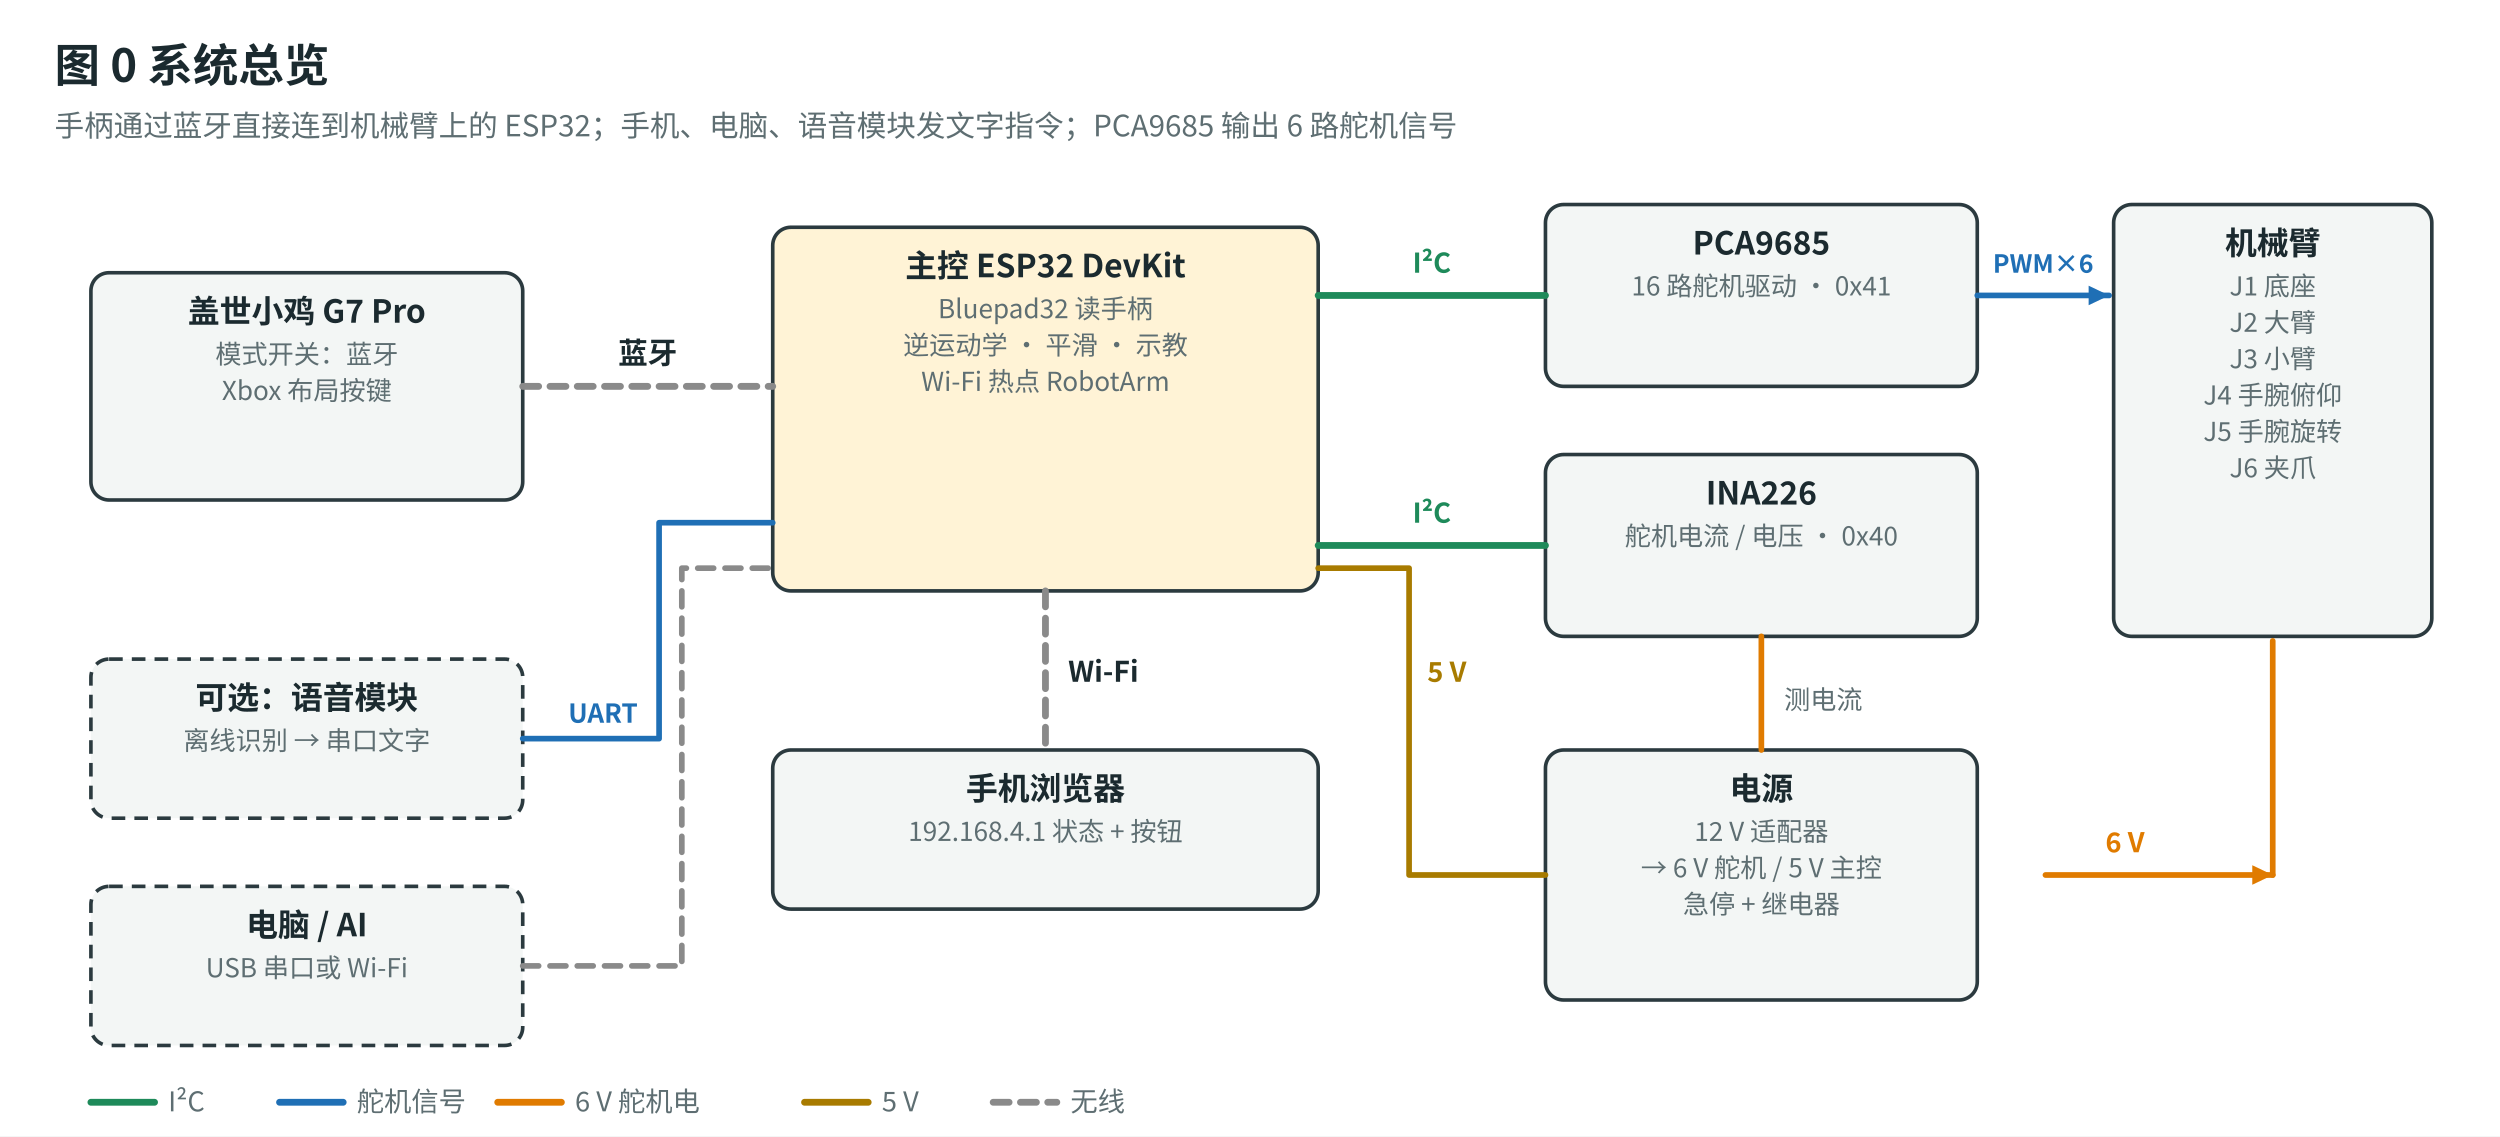
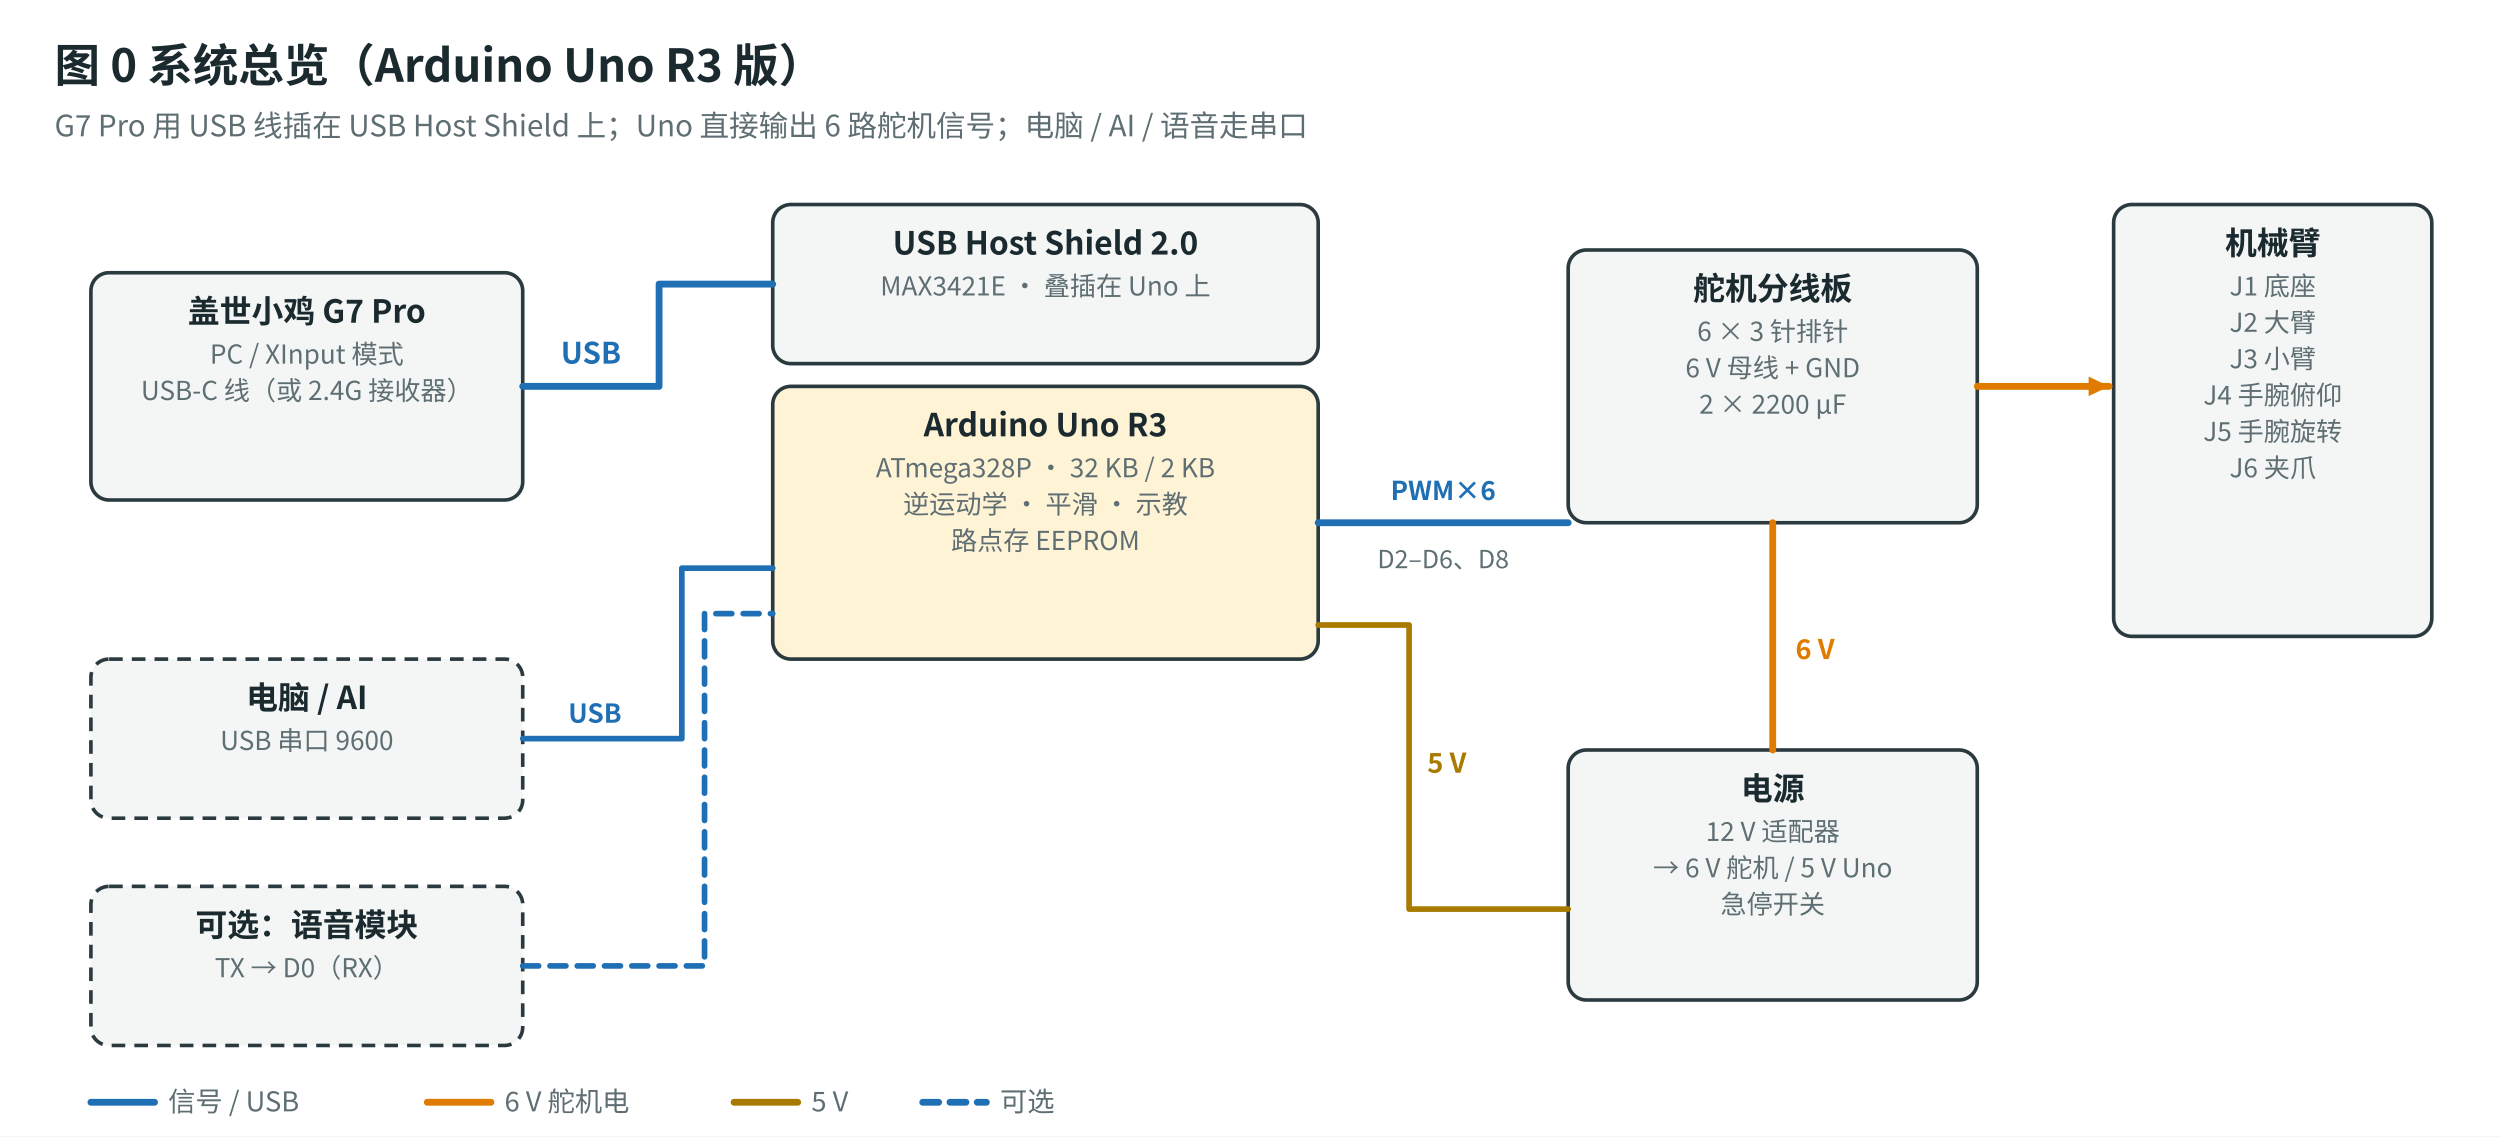
<svg xmlns="http://www.w3.org/2000/svg" width="1100" height="500" viewBox="0 0 1100 500" font-family="'PingFang SC','Microsoft YaHei','Noto Sans CJK SC','WenQuanYi Zen Hei',sans-serif">
  <rect width="1100" height="500" fill="#FFFFFF" />
-   <text x="24" y="36" font-size="20" text-anchor="start" font-weight="700" fill="#1B2A2F">图 0  系统总览</text>
-   <text x="24" y="60" font-size="13" text-anchor="start" font-weight="400" fill="#5E6E72">手柄通过蓝牙直接连到机械臂上的 ESP32；手机、电脑、语音模块发文字指令；PCA9685 输出 6 路舵机信号</text>
+   <text x="24" y="36" font-size="20" text-anchor="start" font-weight="700" fill="#1B2A2F">图 0  系统总览（Arduino Uno R3 版）</text>
+   <text x="24" y="60" font-size="13" text-anchor="start" font-weight="400" fill="#5E6E72">G7 Pro 用 USB 线插在 USB Host Shield 上；Uno 直接输出 6 路舵机信号；电脑 / AI / 语音走串口</text>
  <rect x="40" y="120" width="190" height="100" rx="8" fill="#F3F6F5" stroke="#2B3A3F" stroke-width="1.6" />
  <text x="135.0" y="142" font-size="14" text-anchor="middle" font-weight="700" fill="#1B2A2F">盖世小鸡 G7 Pro</text>
-   <text x="135.0" y="160" font-size="11.5" text-anchor="middle" font-weight="400" fill="#5E6E72">模式开关：蓝牙</text>
-   <text x="135.0" y="176" font-size="11.5" text-anchor="middle" font-weight="400" fill="#5E6E72">Xbox 布局按键</text>
-   <rect x="340" y="100" width="240" height="160" rx="8" fill="#FFF3D6" stroke="#2B3A3F" stroke-width="1.6" />
-   <text x="460.0" y="122" font-size="14" text-anchor="middle" font-weight="700" fill="#1B2A2F">主控 ESP32 DevKit</text>
-   <text x="460.0" y="140" font-size="11.5" text-anchor="middle" font-weight="400" fill="#5E6E72">Bluepad32 读手柄</text>
-   <text x="460.0" y="156" font-size="11.5" text-anchor="middle" font-weight="400" fill="#5E6E72">逆运动学 · 平滑 · 示教</text>
-   <text x="460.0" y="172" font-size="11.5" text-anchor="middle" font-weight="400" fill="#5E6E72">Wi-Fi 热点 RobotArm</text>
-   <rect x="680" y="90" width="190" height="80" rx="8" fill="#F3F6F5" stroke="#2B3A3F" stroke-width="1.6" />
-   <text x="775.0" y="112" font-size="14" text-anchor="middle" font-weight="700" fill="#1B2A2F">PCA9685</text>
-   <text x="775.0" y="130" font-size="11.5" text-anchor="middle" font-weight="400" fill="#5E6E72">16 路舵机驱动 · 0x41</text>
-   <rect x="680" y="200" width="190" height="80" rx="8" fill="#F3F6F5" stroke="#2B3A3F" stroke-width="1.6" />
-   <text x="775.0" y="222" font-size="14" text-anchor="middle" font-weight="700" fill="#1B2A2F">INA226</text>
-   <text x="775.0" y="240" font-size="11.5" text-anchor="middle" font-weight="400" fill="#5E6E72">舵机电流 / 电压 · 0x40</text>
+   <text x="135.0" y="160" font-size="11.5" text-anchor="middle" font-weight="400" fill="#5E6E72">PC / XInput 模式</text>
+   <text x="135.0" y="176" font-size="11.5" text-anchor="middle" font-weight="400" fill="#5E6E72">USB-C 线（或 2.4G 接收器）</text>
+   <rect x="340" y="90" width="240" height="70" rx="8" fill="#F3F6F5" stroke="#2B3A3F" stroke-width="1.6" />
+   <text x="460.0" y="112" font-size="14" text-anchor="middle" font-weight="700" fill="#1B2A2F">USB Host Shield 2.0</text>
+   <text x="460.0" y="130" font-size="11.5" text-anchor="middle" font-weight="400" fill="#5E6E72">MAX3421E · 叠插在 Uno 上</text>
+   <rect x="340" y="170" width="240" height="120" rx="8" fill="#FFF3D6" stroke="#2B3A3F" stroke-width="1.6" />
+   <text x="460.0" y="192" font-size="14" text-anchor="middle" font-weight="700" fill="#1B2A2F">Arduino Uno R3</text>
+   <text x="460.0" y="210" font-size="11.5" text-anchor="middle" font-weight="400" fill="#5E6E72">ATmega328P · 32 KB / 2 KB</text>
+   <text x="460.0" y="226" font-size="11.5" text-anchor="middle" font-weight="400" fill="#5E6E72">逆运动学 · 平滑 · 示教</text>
+   <text x="460.0" y="242" font-size="11.5" text-anchor="middle" font-weight="400" fill="#5E6E72">路点存 EEPROM</text>
+   <rect x="690" y="110" width="180" height="120" rx="8" fill="#F3F6F5" stroke="#2B3A3F" stroke-width="1.6" />
+   <text x="780.0" y="132" font-size="14" text-anchor="middle" font-weight="700" fill="#1B2A2F">舵机分线板</text>
+   <text x="780.0" y="150" font-size="11.5" text-anchor="middle" font-weight="400" fill="#5E6E72">6 × 3 针排针</text>
+   <text x="780.0" y="166" font-size="11.5" text-anchor="middle" font-weight="400" fill="#5E6E72">6 V 母线 + GND</text>
+   <text x="780.0" y="182" font-size="11.5" text-anchor="middle" font-weight="400" fill="#5E6E72">2 × 2200 µF</text>
  <rect x="930" y="90" width="140" height="190" rx="8" fill="#F3F6F5" stroke="#2B3A3F" stroke-width="1.6" />
  <text x="1000.0" y="112" font-size="14" text-anchor="middle" font-weight="700" fill="#1B2A2F">机械臂</text>
  <text x="1000.0" y="130" font-size="11.5" text-anchor="middle" font-weight="400" fill="#5E6E72">J1 底座</text>
  <text x="1000.0" y="146" font-size="11.5" text-anchor="middle" font-weight="400" fill="#5E6E72">J2 大臂</text>
  <text x="1000.0" y="162" font-size="11.5" text-anchor="middle" font-weight="400" fill="#5E6E72">J3 小臂</text>
  <text x="1000.0" y="178" font-size="11.5" text-anchor="middle" font-weight="400" fill="#5E6E72">J4 手腕俯仰</text>
  <text x="1000.0" y="194" font-size="11.5" text-anchor="middle" font-weight="400" fill="#5E6E72">J5 手腕旋转</text>
  <text x="1000.0" y="210" font-size="11.5" text-anchor="middle" font-weight="400" fill="#5E6E72">J6 夹爪</text>
-   <rect x="680" y="330" width="190" height="110" rx="8" fill="#F3F6F5" stroke="#2B3A3F" stroke-width="1.6" />
-   <text x="775.0" y="352" font-size="14" text-anchor="middle" font-weight="700" fill="#1B2A2F">电源</text>
-   <text x="775.0" y="370" font-size="11.5" text-anchor="middle" font-weight="400" fill="#5E6E72">12 V 适配器</text>
-   <text x="775.0" y="386" font-size="11.5" text-anchor="middle" font-weight="400" fill="#5E6E72">→ 6 V 舵机 / 5 V 主控</text>
-   <text x="775.0" y="402" font-size="11.5" text-anchor="middle" font-weight="400" fill="#5E6E72">急停 + 继电器</text>
-   <rect x="340" y="330" width="240" height="70" rx="8" fill="#F3F6F5" stroke="#2B3A3F" stroke-width="1.6" />
-   <text x="460.0" y="352" font-size="14" text-anchor="middle" font-weight="700" fill="#1B2A2F">手机浏览器</text>
-   <text x="460.0" y="370" font-size="11.5" text-anchor="middle" font-weight="400" fill="#5E6E72">192.168.4.1 状态 + 按钮</text>
+   <rect x="690" y="330" width="180" height="110" rx="8" fill="#F3F6F5" stroke="#2B3A3F" stroke-width="1.6" />
+   <text x="780.0" y="352" font-size="14" text-anchor="middle" font-weight="700" fill="#1B2A2F">电源</text>
+   <text x="780.0" y="370" font-size="11.5" text-anchor="middle" font-weight="400" fill="#5E6E72">12 V 适配器</text>
+   <text x="780.0" y="386" font-size="11.5" text-anchor="middle" font-weight="400" fill="#5E6E72">→ 6 V 舵机 / 5 V Uno</text>
+   <text x="780.0" y="402" font-size="11.5" text-anchor="middle" font-weight="400" fill="#5E6E72">急停开关</text>
  <rect x="40" y="290" width="190" height="70" rx="8" fill="#F3F6F5" stroke="#2B3A3F" stroke-width="1.6" stroke-dasharray="6 4" />
-   <text x="135.0" y="312" font-size="14" text-anchor="middle" font-weight="700" fill="#1B2A2F">可选：语音模块</text>
-   <text x="135.0" y="330" font-size="11.5" text-anchor="middle" font-weight="400" fill="#5E6E72">离线识别 → 串口文字</text>
+   <text x="135.0" y="312" font-size="14" text-anchor="middle" font-weight="700" fill="#1B2A2F">电脑 / AI</text>
+   <text x="135.0" y="330" font-size="11.5" text-anchor="middle" font-weight="400" fill="#5E6E72">USB 串口 9600</text>
  <rect x="40" y="390" width="190" height="70" rx="8" fill="#F3F6F5" stroke="#2B3A3F" stroke-width="1.6" stroke-dasharray="6 4" />
-   <text x="135.0" y="412" font-size="14" text-anchor="middle" font-weight="700" fill="#1B2A2F">电脑 / AI</text>
-   <text x="135.0" y="430" font-size="11.5" text-anchor="middle" font-weight="400" fill="#5E6E72">USB 串口或 Wi-Fi</text>
-   <path d="M230,170 L340,170" fill="none" stroke="#8A8A8A" stroke-width="3" stroke-linejoin="round" stroke-linecap="round" stroke-dasharray="7 5" />
-   <text x="285" y="160" font-size="13" text-anchor="middle" font-weight="700" fill="#1B2A2F">蓝牙</text>
-   <path d="M580,130 L680,130" fill="none" stroke="#1E8A5A" stroke-width="3" stroke-linejoin="round" stroke-linecap="round" />
-   <path d="M580,240 L680,240" fill="none" stroke="#1E8A5A" stroke-width="3" stroke-linejoin="round" stroke-linecap="round" />
-   <text x="630" y="120" font-size="12" text-anchor="middle" font-weight="700" fill="#1E8A5A">I²C</text>
-   <text x="630" y="230" font-size="12" text-anchor="middle" font-weight="700" fill="#1E8A5A">I²C</text>
-   <path d="M870,130 L928,130" fill="none" stroke="#1F6FB5" stroke-width="2.5" stroke-linejoin="round" stroke-linecap="round" />
-   <path d="M928,130 L919.0,134.3 L919.0,125.7 Z" fill="#1F6FB5" />
-   <text x="899" y="120" font-size="11" text-anchor="middle" font-weight="700" fill="#1F6FB5">PWM×6</text>
-   <path d="M900,385 L1000,385" fill="none" stroke="#E07B00" stroke-width="2.5" stroke-linejoin="round" stroke-linecap="round" />
-   <path d="M1000,385 L991.0,389.3 L991.0,380.7 Z" fill="#E07B00" />
-   <path d="M1000,385 L1000,282" fill="none" stroke="#E07B00" stroke-width="2.5" stroke-linejoin="round" stroke-linecap="round" />
-   <text x="935" y="375" font-size="12" text-anchor="middle" font-weight="700" fill="#E07B00">6 V</text>
-   <path d="M775,330 L775,280" fill="none" stroke="#E07B00" stroke-width="2.5" stroke-linejoin="round" stroke-linecap="round" />
-   <text x="785" y="312" font-size="11.5" text-anchor="start" font-weight="400" fill="#5E6E72">测电流</text>
-   <path d="M680,385 L620,385 L620,250 L580,250" fill="none" stroke="#A87B00" stroke-width="2.5" stroke-linejoin="round" stroke-linecap="round" />
-   <text x="628" y="300" font-size="12" text-anchor="start" font-weight="700" fill="#A87B00">5 V</text>
-   <path d="M460,260 L460,330" fill="none" stroke="#8A8A8A" stroke-width="3" stroke-linejoin="round" stroke-linecap="round" stroke-dasharray="7 5" />
-   <text x="470" y="300" font-size="12.5" text-anchor="start" font-weight="700" fill="#1B2A2F">Wi-Fi</text>
-   <path d="M230,325 L290,325 L290,230 L340,230" fill="none" stroke="#1F6FB5" stroke-width="2.5" stroke-linejoin="round" stroke-linecap="round" />
-   <text x="250" y="318" font-size="11.5" text-anchor="start" font-weight="700" fill="#1F6FB5">UART</text>
-   <path d="M230,425 L300,425 L300,250 L340,250" fill="none" stroke="#8A8A8A" stroke-width="2.5" stroke-linejoin="round" stroke-linecap="round" stroke-dasharray="7 5" />
-   <path d="M40,485 L68,485" fill="none" stroke="#1E8A5A" stroke-width="3" stroke-linejoin="round" stroke-linecap="round" />
-   <text x="74" y="489" font-size="12" text-anchor="start" font-weight="400" fill="#5E6E72">I²C</text>
-   <path d="M123,485 L151,485" fill="none" stroke="#1F6FB5" stroke-width="3" stroke-linejoin="round" stroke-linecap="round" />
-   <text x="157" y="489" font-size="12" text-anchor="start" font-weight="400" fill="#5E6E72">舵机信号</text>
-   <path d="M219,485 L247,485" fill="none" stroke="#E07B00" stroke-width="3" stroke-linejoin="round" stroke-linecap="round" />
-   <text x="253" y="489" font-size="12" text-anchor="start" font-weight="400" fill="#5E6E72">6 V 舵机电</text>
-   <path d="M354,485 L382,485" fill="none" stroke="#A87B00" stroke-width="3" stroke-linejoin="round" stroke-linecap="round" />
-   <text x="388" y="489" font-size="12" text-anchor="start" font-weight="400" fill="#5E6E72">5 V</text>
-   <path d="M437,485 L465,485" fill="none" stroke="#8A8A8A" stroke-width="3" stroke-linejoin="round" stroke-linecap="round" stroke-dasharray="7 5" />
-   <text x="471" y="489" font-size="12" text-anchor="start" font-weight="400" fill="#5E6E72">无线</text>
+   <text x="135.0" y="412" font-size="14" text-anchor="middle" font-weight="700" fill="#1B2A2F">可选：语音模块</text>
+   <text x="135.0" y="430" font-size="11.5" text-anchor="middle" font-weight="400" fill="#5E6E72">TX → D0（RX）</text>
+   <path d="M230,170 L290,170 L290,125 L340,125" fill="none" stroke="#1F6FB5" stroke-width="3" stroke-linejoin="round" stroke-linecap="round" />
+   <text x="260" y="160" font-size="13" text-anchor="middle" font-weight="700" fill="#1F6FB5">USB</text>
+   <path d="M580,230 L690,230" fill="none" stroke="#1F6FB5" stroke-width="3" stroke-linejoin="round" stroke-linecap="round" />
+   <text x="635" y="220" font-size="11.5" text-anchor="middle" font-weight="700" fill="#1F6FB5">PWM×6</text>
+   <text x="635" y="250" font-size="11" text-anchor="middle" font-weight="400" fill="#5E6E72">D2–D6、D8</text>
+   <path d="M870,170 L928,170" fill="none" stroke="#E07B00" stroke-width="3" stroke-linejoin="round" stroke-linecap="round" />
+   <path d="M928,170 L919.0,174.3 L919.0,165.7 Z" fill="#E07B00" />
+   <path d="M780,330 L780,230" fill="none" stroke="#E07B00" stroke-width="3" stroke-linejoin="round" stroke-linecap="round" />
+   <text x="790" y="290" font-size="12" text-anchor="start" font-weight="700" fill="#E07B00">6 V</text>
+   <path d="M690,400 L620,400 L620,275 L580,275" fill="none" stroke="#A87B00" stroke-width="2.5" stroke-linejoin="round" stroke-linecap="round" />
+   <text x="628" y="340" font-size="12" text-anchor="start" font-weight="700" fill="#A87B00">5 V</text>
+   <path d="M230,325 L300,325 L300,250 L340,250" fill="none" stroke="#1F6FB5" stroke-width="2.5" stroke-linejoin="round" stroke-linecap="round" />
+   <path d="M230,425 L310,425 L310,270 L340,270" fill="none" stroke="#1F6FB5" stroke-width="2.5" stroke-linejoin="round" stroke-linecap="round" stroke-dasharray="7 5" />
+   <text x="250" y="318" font-size="11.5" text-anchor="start" font-weight="700" fill="#1F6FB5">USB</text>
+   <path d="M40,485 L68,485" fill="none" stroke="#1F6FB5" stroke-width="3" stroke-linejoin="round" stroke-linecap="round" />
+   <text x="74" y="489" font-size="12" text-anchor="start" font-weight="400" fill="#5E6E72">信号 / USB</text>
+   <path d="M188,485 L216,485" fill="none" stroke="#E07B00" stroke-width="3" stroke-linejoin="round" stroke-linecap="round" />
+   <text x="222" y="489" font-size="12" text-anchor="start" font-weight="400" fill="#5E6E72">6 V 舵机电</text>
+   <path d="M323,485 L351,485" fill="none" stroke="#A87B00" stroke-width="3" stroke-linejoin="round" stroke-linecap="round" />
+   <text x="357" y="489" font-size="12" text-anchor="start" font-weight="400" fill="#5E6E72">5 V</text>
+   <path d="M406,485 L434,485" fill="none" stroke="#1F6FB5" stroke-width="3" stroke-linejoin="round" stroke-linecap="round" stroke-dasharray="7 5" />
+   <text x="440" y="489" font-size="12" text-anchor="start" font-weight="400" fill="#5E6E72">可选</text>
</svg>
